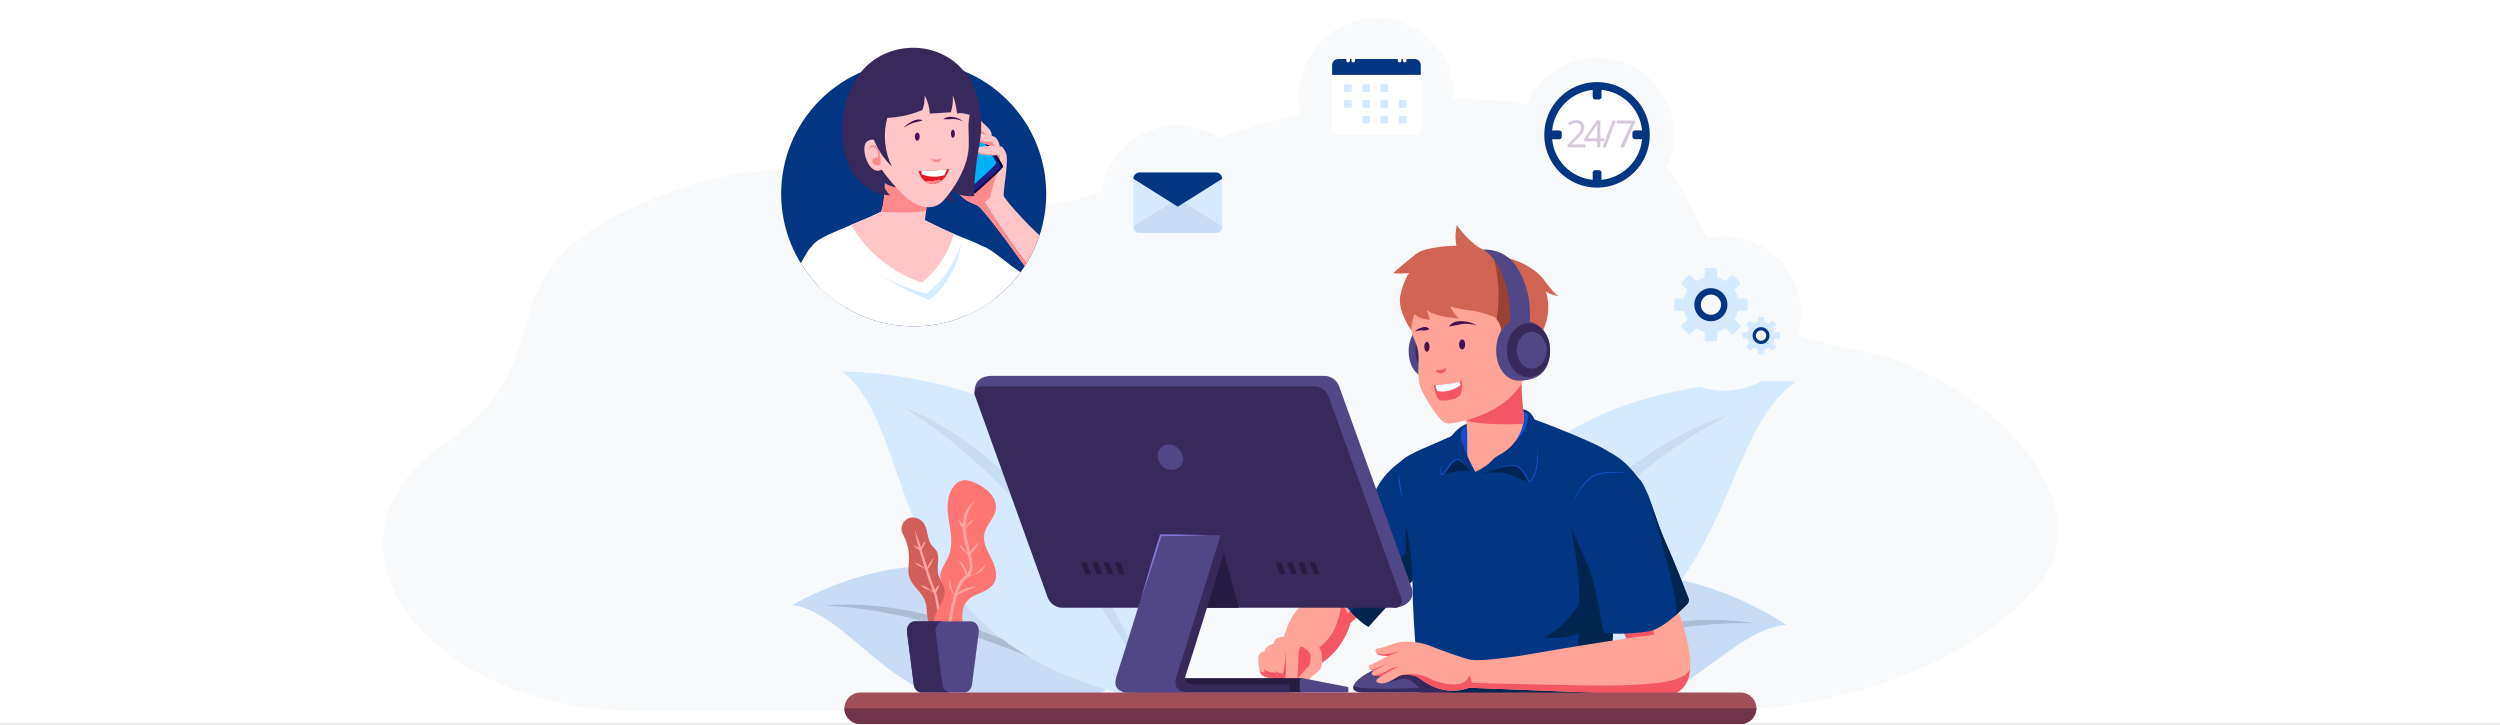
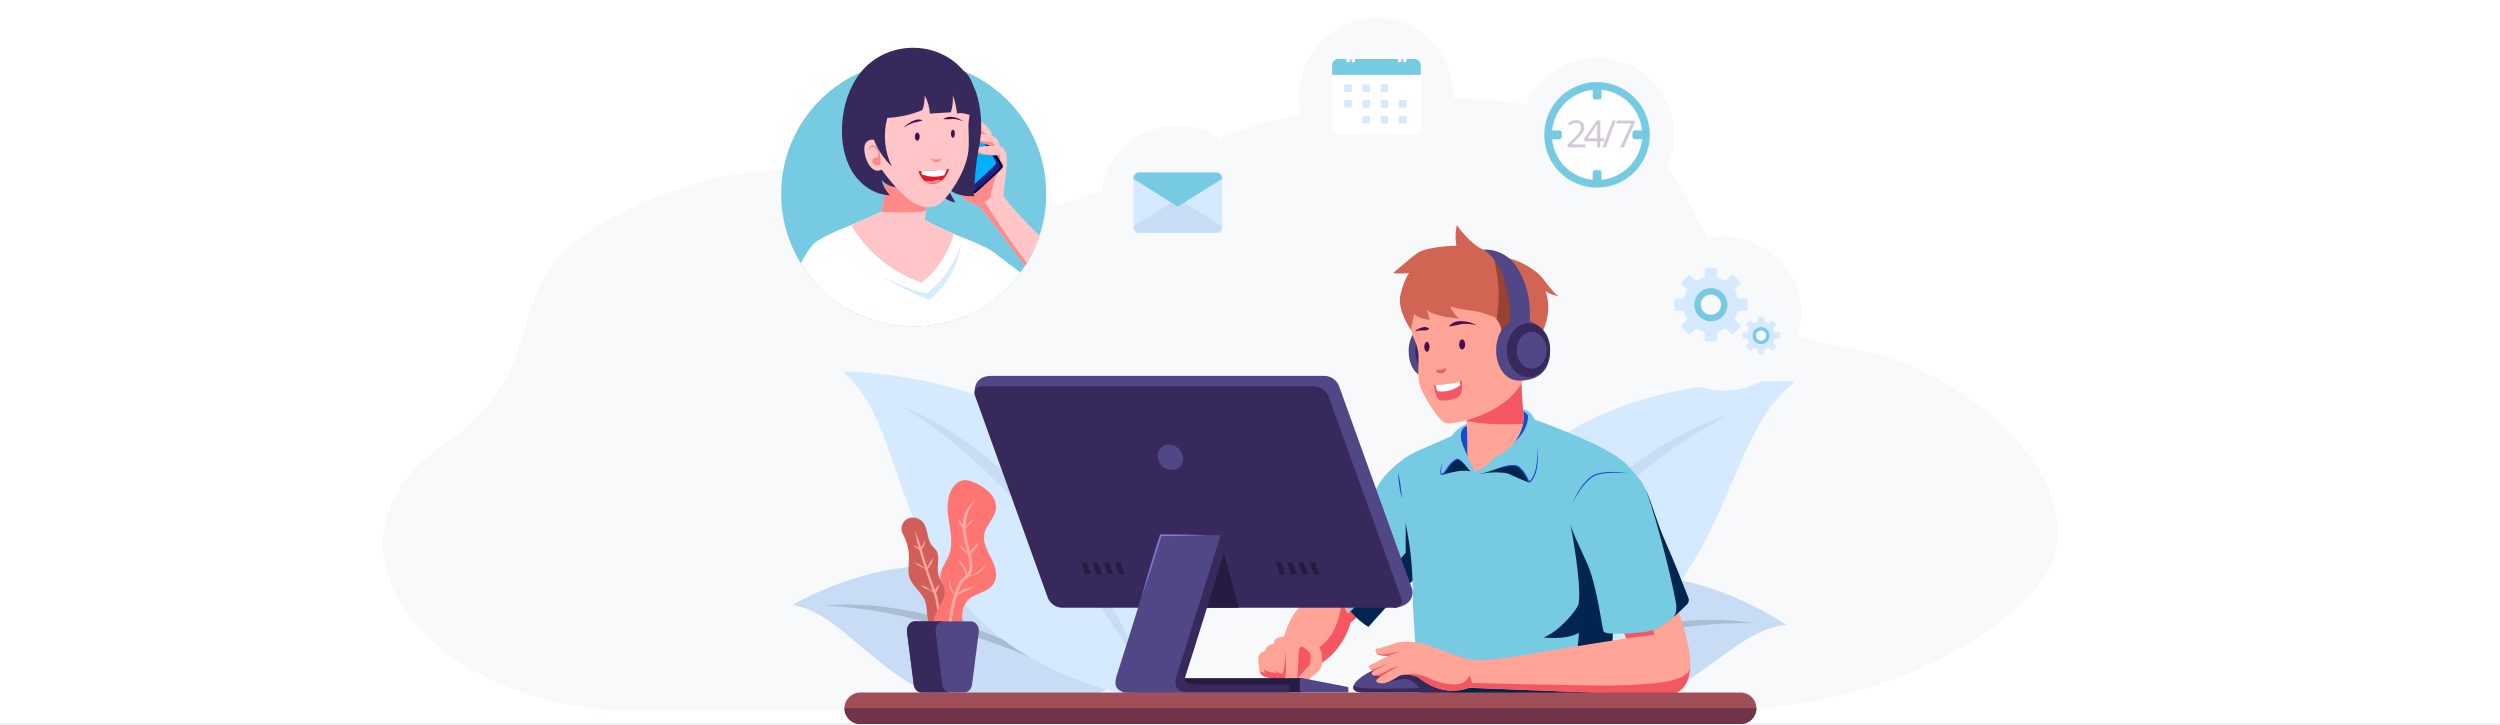
<svg xmlns="http://www.w3.org/2000/svg" viewBox="0 0 1906 552">
  <defs>
-     <style>.cls-1{fill:none;}.cls-2{fill:#fff;}.cls-3{fill:#f8f9fa;}.cls-4{fill:#c8ddf5;}.cls-5{fill:#abbdd2;}.cls-6{fill:#d5e9ff;}.cls-7{fill:#ffa497;}.cls-8{fill:#f45763;}.cls-9{fill:#023682;}.cls-10{fill:#02254f;}.cls-11{fill:#154dca;}.cls-12{fill:#524786;}.cls-13{fill:#38295c;}.cls-14{fill:#d16452;}.cls-15{fill:#994234;}.cls-16{fill:#471052;}.cls-17{fill:#d25e5a;}.cls-18{fill:#ffa7a4;}.cls-19{fill:#ff7571;}.cls-20{fill:#261b41;}.cls-21{fill:#8375d4;}.cls-22{fill:#a04f58;}.cls-23{fill:#713349;}.cls-24{clip-path:url(#clip-path);}.cls-25{fill:#ffc5c7;}.cls-26{fill:#d5edff;}.cls-27{fill:#ff8a8b;}.cls-28{fill:#050233;}.cls-29{fill:#211e87;}.cls-30{fill:#00b0f9;}.cls-31{fill:#e21926;}.cls-32{fill:#ff8384;}.cls-33{font-size:28.77px;fill:#d5c8da;font-family:BebasKai;}.cls-34{letter-spacing:-0.04em;}.cls-35{letter-spacing:-0.02em;}.cls-36{letter-spacing:0em;}</style>
+     <style>.cls-1{fill:none;}.cls-2{fill:#fff;}.cls-3{fill:#f8f9fa;}.cls-4{fill:#c8ddf5;}.cls-5{fill:#abbdd2;}.cls-6{fill:#d5e9ff;}.cls-7{fill:#ffa497;}.cls-8{fill:#f45763;}.cls-9{fill:#76CAE2;}.cls-10{fill:#02254f;}.cls-11{fill:#154dca;}.cls-12{fill:#524786;}.cls-13{fill:#38295c;}.cls-14{fill:#d16452;}.cls-15{fill:#994234;}.cls-16{fill:#471052;}.cls-17{fill:#d25e5a;}.cls-18{fill:#ffa7a4;}.cls-19{fill:#ff7571;}.cls-20{fill:#261b41;}.cls-21{fill:#8375d4;}.cls-22{fill:#a04f58;}.cls-23{fill:#713349;}.cls-24{clip-path:url(#clip-path);}.cls-25{fill:#ffc5c7;}.cls-26{fill:#d5edff;}.cls-27{fill:#ff8a8b;}.cls-28{fill:#050233;}.cls-29{fill:#211e87;}.cls-30{fill:#00b0f9;}.cls-31{fill:#e21926;}.cls-32{fill:#ff8384;}.cls-33{font-size:28.77px;fill:#d5c8da;font-family:BebasKai;}.cls-34{letter-spacing:-0.04em;}.cls-35{letter-spacing:-0.02em;}.cls-36{letter-spacing:0em;}</style>
    <clipPath id="clip-path">
      <path class="cls-1" d="M797.65,147.77a101,101,0,1,1-202.08,0c0-55.8,45.24-120.66,101-120.66S797.65,92,797.65,147.77Z" />
    </clipPath>
  </defs>
  <g id="Calque_2" data-name="Calque 2">
    <rect class="cls-2" width="1906" height="551" />
  </g>
  <g id="Calque_1" data-name="Calque 1">
    <path class="cls-3" d="M1547,453.89c-54,55.48-146.72,88.1-244.92,88.1H487c-163.83,0-255.7-129.63-149.45-202.62S350,204,513.83,145.5c158.77-56.7,213,64.17,359.24-14.92s359.21-71.63,406,8.95,35.76,109,135,126.85,196.26,119.38,136.72,183.55C1549.53,451.26,1548.28,452.59,1547,453.89Z" />
    <path class="cls-4" d="M1361.83,476.38c-58.1,4.93-97.27,113.85-242.54,48.38,0,0,16-47.55,87.41-77.18S1361.83,476.38,1361.83,476.38Z" />
    <path class="cls-5" d="M1139.13,516.61a405.16,405.16,0,0,1,47-20.6c4-1.53,8.05-2.91,12.12-4.26s8.14-2.64,12.24-3.91,8.23-2.38,12.37-3.51c2.07-.55,4.13-1.13,6.21-1.65l6.26-1.51,6.27-1.43,6.31-1.25,6.32-1.24c2.11-.4,4.23-.71,6.35-1,4.25-.62,8.48-1.34,12.76-1.74s8.52-1.06,12.83-1.22c17.11-1.25,34.41-1,51.28,1.89a347.25,347.25,0,0,0-50.84,2.67l-3.15.36-3.14.48-6.29.92c-4.19.53-8.35,1.38-12.51,2.13-2.08.41-4.17.7-6.25,1.13l-6.21,1.29-6.22,1.29-6.18,1.48-6.19,1.42c-2.06.49-4.11,1.05-6.16,1.57l-6.15,1.59c-2.06.52-4.08,1.16-6.13,1.7-4.09,1.12-8.19,2.22-12.24,3.48s-8.15,2.39-12.19,3.69C1171.34,505.39,1155.26,511,1139.13,516.61Z" />
    <path class="cls-6" d="M1369,291c-70.9,50.69-38.11,220.53-274.71,247.27,0,0-15.8-73.27,53.39-165.88S1369,291,1369,291Z" />
    <path class="cls-4" d="M1110,517.83a397.72,397.72,0,0,1,37.38-63.75,448.66,448.66,0,0,1,47.76-56.72A392.44,392.44,0,0,1,1252,349.67c20.42-14,42.45-26,66-33.46a411.06,411.06,0,0,0-61.22,39.93,593.22,593.22,0,0,0-54.34,48.47,727.43,727.43,0,0,0-48.67,54.31C1138.4,477.86,1124,497.58,1110,517.83Z" />
    <path class="cls-4" d="M604.11,461.25c57.62,9,89,120.41,238.53,65.33,0,0-12.56-48.55-81.75-83.14S604.11,461.25,604.11,461.25Z" />
    <path class="cls-5" d="M823.43,517.05c-15.69-6.77-31.34-13.45-47.16-19.64-3.95-1.58-7.94-3-11.9-4.54s-8-2.92-12-4.33c-2-.68-4-1.46-6-2.12l-6-2c-2-.67-4-1.37-6-2l-6.08-1.85-6.06-1.92-6.11-1.72L710,475.18c-2-.57-4.11-1-6.15-1.57-4.1-1-8.18-2.17-12.33-3l-6.2-1.36-3.1-.7-3.12-.58a347.79,347.79,0,0,0-50.53-6.25c17-1.65,34.31-.72,51.29,1.73,4.28.46,8.47,1.37,12.71,2.12s8.41,1.72,12.6,2.64c2.09.47,4.19.93,6.27,1.48l6.21,1.69,6.21,1.68,6.16,1.88,6.13,1.94c2,.66,4.05,1.39,6.08,2.09,4,1.41,8.12,2.77,12.09,4.36s8,3.08,11.94,4.77,7.91,3.29,11.79,5.1A405.93,405.93,0,0,1,823.43,517.05Z" />
    <path class="cls-6" d="M642.41,283.22c63.85,52.81,21.37,211.69,244,252.89,0,0,19.89-68.43-39.53-160.89S642.41,283.22,642.41,283.22Z" />
    <path class="cls-4" d="M872.82,515.65c-12-20.1-24.42-39.73-37.72-58.69s-27.45-37.24-42.55-54.7a568.89,568.89,0,0,0-48.22-49.62,397.57,397.57,0,0,0-55.25-42.12c21.83,8.58,42,21.41,60.43,36a371.52,371.52,0,0,1,50.82,49,423.09,423.09,0,0,1,41.46,57.05A372.74,372.74,0,0,1,872.82,515.65Z" />
    <path class="cls-7" d="M1017.87,431.13c-8,9.49-15.23,25.22-19.73,27.72s-12.07,3.37-19.24,26.42,29,19.91,29,19.91,15.46-8.89,21.7-30.34l15.49-13.74Z" />
    <path class="cls-8" d="M989.9,502.65a58,58,0,0,0,21.63-14.3c10-10.53,11.25-29.26,11.25-29.26l4.78,8.92,9.54-10.2,4.61-.45,3.39,3.74-15.49,13.74c-6.24,21.45-21.7,30.34-21.7,30.34s-10,.86-18.41-1.65A9,9,0,0,1,989.9,502.65Z" />
    <path class="cls-9" d="M1072.09,348.54c-11.07,8.1-17.68,14-23.19,25s-40,50.6-42.23,54.13,19.4,41,36.69,50.16c0,0,26.1-30.11,41.16-41.49s9.91-51.78,2.94-65.37A106,106,0,0,0,1072.09,348.54Z" />
    <path class="cls-10" d="M1071.69,421.43V398.94s2.93-1.17,5.22,6.42a20.83,20.83,0,0,1,.43,9l16.81-12.64c.7,14.15-1.58,28.55-9.63,34.64-15.06,11.38-41.16,41.49-41.16,41.49-4.46-2.37-9.21-6.62-13.76-11.69C1040.23,455.55,1060.4,435.12,1071.69,421.43Z" />
    <path class="cls-7" d="M964.3,496.29c-2.87.9-5,2.27-5,5.9s.63,9.36,2,11.61,8.47,3.59,8.47,3.59-.48-14.95-2-17.7A7,7,0,0,0,964.3,496.29Z" />
    <path class="cls-8" d="M961.3,513.8a10.23,10.23,0,0,1-1-2.62c1.54,1.52,2.06,1.53,3.95,1.73l5.38,1.68c.08,1.68.12,2.8.12,2.8S962.68,516.05,961.3,513.8Z" />
    <path class="cls-7" d="M971.17,490.82c-3.5.38-7,3-7,6.62s-1.24,13.74,0,15.36,7.37,6.25,9.5,6.62,5.72-.25,5.23-1.37S971.17,490.82,971.17,490.82Z" />
    <path class="cls-8" d="M963.64,510.08c2.66,3,9.43,2.73,9.43,2.73s3,3.18,3.35,4.2c.22.62,1.44,1.43,1.61,2.06a9.57,9.57,0,0,1-4.36.35c-2.09-.37-8-4.81-9.4-6.51l-.63-2.82Z" />
    <path class="cls-7" d="M984.27,484.85c-10.73.6-12.73,1.6-13.1,6s-.13,17.11,1.25,20.36,2.12,6.12,3.87,7.87a6.87,6.87,0,0,0,4.36,1.75s5.88-8.62,6.13-15.87S984.27,484.85,984.27,484.85Z" />
    <path class="cls-8" d="M978.1,513.63a65.29,65.29,0,0,0,1.9-16.06c.06-3.73,3.52,15.75,2,21.09-.77,1.33-1.32,2.14-1.32,2.14a6.87,6.87,0,0,1-4.36-1.75c-1.75-1.75-2.5-4.63-3.87-7.87a6.06,6.06,0,0,1-.26-.76C972.86,512.25,975.09,513.44,978.1,513.63Z" />
    <path class="cls-7" d="M1007.76,506.81c-.68,6-8.49,8.11-9.37,11.11s-.25,5.75-1.75,6.5-7.74-2.75-7.49-6.75a7.78,7.78,0,0,1-5.24,4c-3.63.62-4.5-2-3.88-6s.5-6.11.38-10.85-1.25-9.12.87-14.36,5-9.87,10.74-9,9.25,8.12,12.37,10.62S1008.51,500.19,1007.76,506.81Z" />
    <path class="cls-8" d="M989.15,517.67c.35-7.59.75-13.8.75-15s-.4-9.28,2.46-9.77c.44-.08,6.74,3.91,6.86,6.61s0,7.53-2,8.9S989.15,517.67,989.15,517.67Z" />
    <path class="cls-9" d="M1249.4,364.72c-11.38-14.45-15.3-15.91-27.05-22.77s-56.31-24.24-65.49-26.44-46.21,15.06-58.35,20.57-27.61,10.92-30.25,16.29c-8.82,18,8.65,43.44,8.74,96.81,0,27.95,6.42,90.81,6.42,90.81s139.91.26,141.87-2.68,6.85-103.31,9.3-123.87S1249.4,364.72,1249.4,364.72Z" />
    <path class="cls-11" d="M1068.78,380.51a98.52,98.52,0,0,1-2-10.3,95.74,95.74,0,0,1-1-10.45,96,96,0,0,1,2,10.3A101,101,0,0,1,1068.78,380.51Z" />
    <path class="cls-10" d="M1121.1,359.49c-5.41-2-18.22,1.49-20.56,2.3s1.38-9.19,2.76-10.43,3.58-4.12,7.8-2.82,7.77,6.14,8.38,7.73A23.62,23.62,0,0,0,1121.1,359.49Z" />
    <path class="cls-10" d="M1166.14,367.84c-1.93-.09-13.18-5.26-15.87-6.55s-14.89-1.89-23.08.4c0,0,15.77-10.65,25-10.56s12.66,3.4,13.4,6.34S1166.14,367.84,1166.14,367.84Z" />
    <path class="cls-10" d="M1106,517.48c1.5-1.47,92.87,1.47,94.71-8.08s3.1-26.91,3.1-26.91c-11,5.88-27,3.43-27,3.43,10.65-3.48,26.07-20.95,26.81-26.09,2.26-15.84-6.2-59.5-6.2-59.5l6.2-12.48,7.25-4a100.67,100.67,0,0,1,25.52,19.45,98.67,98.67,0,0,0-1.82,10.18c-2.31,19.38-6.79,109.7-8.94,122.43-28.3,1-79.6,2.92-113.93,4.1-16.63,0-28.3,0-28.3,0s-.22-8.27-.72-20.13C1092.28,519.3,1105.06,518.39,1106,517.48Z" />
    <path class="cls-9" d="M1124.55,362.15c9.86-1.19,25.7-9.73,31.94-6.8s7.72,10.47,9,11.76,6.79-5.15,6.79-20.94.49-32-11.14-34.15-41.73,9.18-47.79,13.77a28.67,28.67,0,0,0-10.29,13.71c-1.65,4.47-6.06,22.46-4,22.65s7.72-11.57,11.94-11.94S1121.88,362.47,1124.55,362.15Z" />
    <path class="cls-11" d="M1118.94,348c-2.52-6-5.27-11.2-5.18-15.33s1-7,5.6-8.26,6.52,1.19,6.8,7.43S1118.94,348,1118.94,348Z" />
    <path class="cls-11" d="M1154.93,336.89c9.6-8.71,10.68-18.44,9.78-20.46s-4.86-3.49-4.86-3.49-1.56,6.33-.65,7.9S1154.93,336.89,1154.93,336.89Z" />
    <path class="cls-11" d="M1139.65,357.93a50.35,50.35,0,0,1,7.29-2.45,25.49,25.49,0,0,1,7.7-.86,6.85,6.85,0,0,1,3.81,1.3c1,1,1.8,1.87,2.66,2.87a29.78,29.78,0,0,1,4.05,6.62,3.3,3.3,0,0,0,.89,1.29c.14.15.64-.22,1-.68a20.72,20.72,0,0,0,1.9-3.21,26.07,26.07,0,0,0,2.23-7.18,64.2,64.2,0,0,0,.88-7.58c.18-2.55.24-5.1.22-7.66a67.49,67.49,0,0,1-.34,15.36,24.59,24.59,0,0,1-2.18,7.46,20.45,20.45,0,0,1-2,3.4,4.11,4.11,0,0,1-.78.78,1.67,1.67,0,0,1-.6.28,1.23,1.23,0,0,1-.78-.09,2.2,2.2,0,0,1-.87-.84,8,8,0,0,1-.51-.88,28.63,28.63,0,0,0-3.84-6.49c-.8-.95-1.69-2-2.52-2.78a6.38,6.38,0,0,0-3.33-1.2,24.84,24.84,0,0,0-7.52.57A60.27,60.27,0,0,0,1139.65,357.93Z" />
    <path class="cls-11" d="M1117.05,354.64a29.72,29.72,0,0,0-3.22-2.74,10.32,10.32,0,0,0-1.75-1.08l-.46-.17c-.15,0-.31-.06-.45-.1a2.63,2.63,0,0,0-.41,0,2.38,2.38,0,0,0-.36.18,19.15,19.15,0,0,0-5.86,5.79c-.8,1.12-1.49,2.38-2.41,3.52a9.37,9.37,0,0,1-1.56,1.59,2.36,2.36,0,0,1-1.17.54,1,1,0,0,1-.79-.25,1.43,1.43,0,0,1-.39-.61,5.64,5.64,0,0,1-.11-2.26,18.87,18.87,0,0,1,.33-2.13c.32-1.39.69-2.76,1.14-4.1-.23,1.4-.51,2.79-.66,4.19a20.85,20.85,0,0,0-.18,2.08,5.23,5.23,0,0,0,.2,1.94.55.55,0,0,0,.18.27c.07,0,.09.06.19,0a1.7,1.7,0,0,0,.72-.4,8.74,8.74,0,0,0,1.35-1.48c.84-1.08,1.51-2.32,2.34-3.51a23.08,23.08,0,0,1,2.78-3.32,15.53,15.53,0,0,1,3.5-2.55,2.35,2.35,0,0,1,.61-.24,2.84,2.84,0,0,1,.65,0,5.32,5.32,0,0,1,.57.16l.52.23a10.53,10.53,0,0,1,1.78,1.26A24,24,0,0,1,1117.05,354.64Z" />
    <path class="cls-7" d="M1117.59,312.14c0,3.88.18,7.75.58,11.61,1,9.47,0,22,.77,24.26.83,2.57,5.79,11.75,5.79,11.75s8.81-4,12.49-8.45,8.44-4.62,14.87-11.12,10.79-16.82,9.36-25.41c-.18-1.11-1.31-12.1-1.56-23.49s-12.21-20-23.59-20-18.2,16.89-18.56,28.28C1117.6,304.21,1117.57,308.59,1117.59,312.14Z" />
    <path class="cls-8" d="M1159.89,291.29c.25,11.39,1.38,22.38,1.56,23.49a23.28,23.28,0,0,1-.23,8.3c-2.51.46-34.94,1.24-43.34-2.67-.19-2.75-.27-5.5-.29-8.27,0-3.55,0-7.93.15-12.6a42.84,42.84,0,0,1,3.8-15.74l26.67-9.45C1154.75,277.84,1159.73,284,1159.89,291.29Z" />
    <path class="cls-12" d="M1097.62,243.89c-17.23,0-23.67,13.23-23.67,23.15,0,8.9,2.85,23.15,23.67,23.15,10.41,0,17.46-10.36,17.46-23.15S1108,243.89,1097.62,243.89Z" />
    <path class="cls-13" d="M1096.86,249.56c-13,0-17.88,10-17.88,17.48,0,6.72,2.16,17.48,17.88,17.48,7.86,0,13.18-7.83,13.18-17.48S1104.72,249.56,1096.86,249.56Z" />
    <path class="cls-7" d="M1075.89,251.71c1,6,4,8.34,5.34,16.48s-2.23,20,3.08,30.25,13.89,23.84,18.85,24.41,44.67-6.13,58.07-32.78c3.84-7.65,12.06-37.64,5-55.95s-18.48-35.1-44.92-35.61S1070.49,219.72,1075.89,251.71Z" />
    <path class="cls-8" d="M1098,284.7a4.67,4.67,0,0,0,3.66-1.43,3.76,3.76,0,0,0,.69-2.88,8.55,8.55,0,0,1-7.15,1.55C1094.89,283.84,1096.35,284.66,1098,284.7Z" />
    <path class="cls-14" d="M1144.78,251.71a17.72,17.72,0,0,0-5.2-9.91s-10.11-4.19-17.92-5a103.42,103.42,0,0,1-15.83-3.06s2.48,6.28,6.67,9c0,0-18.69-.95-24.6-6.48,0,0,1.14,4.56,2.29,7.62,0,0-9.16-.94-12-4.56,0,0-2.28,8-2.28,12.38,0,0-11-15.05-8.2-27s6.61-16.52,6.61-16.52-7.89.76-12.21,0c0,0,10.17-8.9,17.8-14.75s30.51-6.1,30.51-6.1-1.78-6.11.26-15.77c0,0,9.79,14.37,20.15,18.75s9,4,20,6.79,21.43,9.81,25.82,15.72,9.15,12,12,13c0,0-6.86-1-10.3-3.82,0,0,5.73,13-1.84,29.74s-26.52,11.78-30.19,8.08A7.18,7.18,0,0,1,1144.78,251.71Z" />
    <path class="cls-15" d="M1146.26,259.79a7.18,7.18,0,0,1-1.48-8.08,17.89,17.89,0,0,0-3.69-8.26,111.62,111.62,0,0,0-3.25-50.17,57,57,0,0,0,8.68,2.74A94.21,94.21,0,0,1,1158,220.94c3.33,11.07,4.94,23,1.83,34.18a36.86,36.86,0,0,1-3.42,8.25C1151.71,263,1147.74,261.28,1146.26,259.79Z" />
    <path class="cls-12" d="M1151.43,245.49s1.31-41.83-20.62-55.18c0,0,17-1.9,26.7,15.07s9.07,31.53,8.82,39.69S1151.43,245.49,1151.43,245.49Z" />
    <path class="cls-12" d="M1158.12,243.89c17.23,0,23.67,13.23,23.67,23.15,0,8.9-2.85,23.15-23.67,23.15-10.41,0-17.46-10.36-17.46-23.15S1147.71,243.89,1158.12,243.89Z" />
    <path class="cls-13" d="M1148.83,267c0-11.35,7.49-20.55,16.74-20.55s16.22,9.2,16.22,20.55-7,20.55-16.22,20.55S1148.83,278.39,1148.83,267Z" />
    <ellipse class="cls-12" cx="1167.77" cy="267.04" rx="11.39" ry="13.99" />
    <path class="cls-8" d="M1114.46,290.19c-4.66,2.56-19.86,3.42-20.9,3.27s1.09,11.41,4.82,11.83,11.17-.57,14.27-3.56S1114.46,290.19,1114.46,290.19Z" />
    <path class="cls-2" d="M1113.48,293.56c-.28-1-.51-1.85-.72-2.65-5.12,1.75-15.21,2.49-18.31,2.56a21,21,0,0,0,1.32,4.64c.1-.06,0,.15.08.09A22.67,22.67,0,0,0,1113.48,293.56Z" />
    <path class="cls-16" d="M1112.41,262.59c0-2.11,1-3.81,2.32-3.81s2.32,1.7,2.32,3.81-1,3.82-2.32,3.82S1112.41,264.7,1112.41,262.59Z" />
    <path class="cls-16" d="M1085.86,264.37c0-2.11.89-3.81,2-3.81s2,1.7,2,3.81-.9,3.82-2,3.82S1085.86,266.48,1085.86,264.37Z" />
    <path class="cls-16" d="M1125.4,247.72a25,25,0,0,0-5.05-2,24.07,24.07,0,0,0-5.43-.81,13.73,13.73,0,0,0-5.58.54,10.33,10.33,0,0,0-4.6,3.22l.14.23c1.91-.21,3.49-.68,5.17-.9s3.21-.84,4.92-1a29.74,29.74,0,0,1,10.32.92Z" />
    <path class="cls-16" d="M1079.15,252.65a10.29,10.29,0,0,1,2.56-.62,20.44,20.44,0,0,1,2.58-.17,11,11,0,0,0,2.56.09,8.16,8.16,0,0,0,1.3-.36,5.28,5.28,0,0,0,1.39-.69l0-.26a5,5,0,0,0-2.73-1.33,6.5,6.5,0,0,0-2.84.45,13.72,13.72,0,0,0-2.7,1,9.14,9.14,0,0,0-2.32,1.67Z" />
    <path class="cls-12" d="M1106,526.53c0,.59-.81,1.45-2.83,1.45h-63.69c-7.34,0-9-2.91-6.85-6.58s11.51-11.75,34.52-17.38,35.11,7.53,38.85,13.46C1108.73,521.83,1106,526.53,1106,526.53Z" />
    <path class="cls-13" d="M1032.08,522.5c1.26,4.21,49.86,2,49.86,2s-4.93-6.66-10.38-6.85-8.09,1.7-15.4,3-1.89-3-1.89-3-5.16-1.14-7.26-2.77c0,0,12-3.56,17.09-4.39s17.9-.27,19.55,0c1.17.2,7.1-3.25,14.27-1.52a32.24,32.24,0,0,1,8.07,8.5c2.74,4.35,0,9,0,9,0,.59-.81,1.45-2.83,1.45h-63.69C1032.88,528,1030.84,525.63,1032.08,522.5Z" />
    <path class="cls-7" d="M1239.91,486.72s-45.28,7-69.83,11.39c-23.25,4.16-43.33,6-49,4.87s-25.16-8.27-31.4-10.84-18.73-4-25.15-2-11.69,4.23-14.26,4.23-2.09,4.16,1.34,5a26,26,0,0,0,6.49.73s-11.63,6.36-13.71,7,.38,4.4,3.2,4.16c0,0-2.47,1.47-1.61,2.94s7,1.47,7,1.47-7.47,3.67-1.23,5.14,13.71-5.51,16.77-6.12,10.16-.25,13.59,2.32,18.12,14.45,38.19,7.35c0,0,136.26,5.52,149.84,5.52s21.8-12,17.44-35.15a175.94,175.94,0,0,0-12.8-40.39l-47,3.3Z" />
    <path class="cls-8" d="M1068.81,496.42a19,19,0,0,1,2.75-.48Z" />
    <path class="cls-8" d="M1058.08,500.1a26,26,0,0,1-6.49-.73,4.15,4.15,0,0,1-2.18-1.35c3.81,1.69,8.5.61,11.07,0,1.62-.39,5.61-1.11,8.33-1.6A63.2,63.2,0,0,0,1058.08,500.1Z" />
    <path class="cls-8" d="M1058.68,505.61c.29-.13.54-.24.7-.29Z" />
    <path class="cls-8" d="M1044.39,509.8s1.39,1.23,4.22,0c2.36-1,8.08-3.38,10.07-4.19-2.51,1.14-9.3,5-11.11,5.63A3.93,3.93,0,0,1,1044.39,509.8Z" />
    <path class="cls-8" d="M1051.43,514.3c2.08-.61,6.42-3.24,9.08-4.5a18.38,18.38,0,0,1,6.06-1.41,12.73,12.73,0,0,0-3.67,1.41c-2.66,1.31-10,5.85-10,5.85a22.78,22.78,0,0,1-5.93-.76A17.5,17.5,0,0,0,1051.43,514.3Z" />
    <path class="cls-8" d="M1090.17,517.3c3.85,2.38,15.24,5.51,22,4.22a10.35,10.35,0,0,0,8.26-7l1.9,6.12s94.5,2.7,113.72,1.83c19-.85,48.62-1.28,52.49-12.69-1.06,13.24-8.23,20.06-18.47,20.06-13.58,0-149.84-5.52-149.84-5.52-20.07,7.1-34.76-4.78-38.19-7.35-2.85-2.14-8.23-2.75-11.72-2.54h0C1075.56,512.62,1086.31,514.91,1090.17,517.3Z" />
    <path class="cls-8" d="M1239.91,486.72s17.71-2.41,21.26-2.78l-2.69-11-22.4,4.52Z" />
    <path class="cls-9" d="M1287.23,455.88a4.58,4.58,0,0,1-1.08,4.95c-8.23,8-19,19-30.14,20.66-12.12,1.84-32.31,2.57-33.42,0s-5.14-35.25-12.48-51.77-12.12-25-14-34.52,14.69-31.95,22-33.79,24.23-2.93,31.21,3.31,12.12,30.11,20.2,48.1C1276.12,427.34,1284.31,448.32,1287.23,455.88Z" />
    <path class="cls-11" d="M1241.78,361.09c-2.24-.3-4.49-.51-6.75-.59s-4.5-.12-6.74,0a60,60,0,0,0-6.69.7c-1.1.17-2.19.44-3.28.68a15.17,15.17,0,0,0-3,1.2c-3.9,2.08-6.93,5.55-9.58,9.13a62.26,62.26,0,0,0-3.69,5.65c-1.16,1.93-2.21,3.93-3.2,6a58.45,58.45,0,0,1,6.26-12.05,37.21,37.21,0,0,1,4.3-5.32,23.26,23.26,0,0,1,5.44-4.25,15.4,15.4,0,0,1,3.27-1.24c1.12-.24,2.24-.5,3.37-.65a44.36,44.36,0,0,1,6.8-.57A58.39,58.39,0,0,1,1241.78,361.09Z" />
    <path class="cls-10" d="M1278.06,462.64c-.06-5.86-12.45-59.65-23.39-89.64h0c4.65,10.25,9,26.62,14.93,39.82,6.52,14.52,14.71,35.5,17.63,43.06a4.58,4.58,0,0,1-1.08,4.95c-3.15,3.08-6.68,6.58-10.46,9.83C1276,470.38,1278.12,468.12,1278.06,462.64Z" />
    <path class="cls-17" d="M687.38,402a8.7,8.7,0,0,0,1,5.24A37.51,37.51,0,0,1,693,426.45c-.14,4.38-1,8.86.16,13.08,2,7.28,9.74,11.78,12.21,18.93,2.19,6.33.15,14.3,4.7,19.22,1.13,1.22,2.89,2.15,4.43,1.54a5.36,5.36,0,0,0,1.9-1.59c5.23-5.93,10.82-13.13,9.2-20.87-1.51-7.27-9-12.18-10.42-19.46-1.16-5.95,1.89-12.82-1.52-17.84-.94-1.38-2.29-2.44-3.32-3.76-4.06-5.21-2.55-13.51-7.23-18.17a10.82,10.82,0,0,0-5.51-2.83A8.56,8.56,0,0,0,687.38,402Z" />
    <path class="cls-18" d="M717.07,494.37c.32-3.87.45-7.75.59-11.64-.17-3.87-.38-7.75-.71-11.62s-.77-7.75-1.45-11.6a49.35,49.35,0,0,0-3.23-11.33c-2.81-7.11-5.08-14.55-7.38-21.91l-3.33-11.11c-1.37-3.63-2.7-7.26-4-10.93.57,3.86,1.45,7.64,2.22,11.45l3.34,11.13c2.31,7.4,4.56,14.79,7.45,22.08a48.24,48.24,0,0,1,3.11,10.94c.67,3.77,1.1,7.6,1.43,11.43s.55,7.69.69,11.55Z" />
    <path class="cls-18" d="M696.61,415.81a9,9,0,0,0,2.35,2.33,12.12,12.12,0,0,0,1.48.76,5.7,5.7,0,0,1,1.35.93l.17.16.16-.24c.37-.57.82-1.09,1.17-1.66s.7-1.15,1-1.75a13.61,13.61,0,0,0,1.25-3.87l-.11-.06a13.63,13.63,0,0,0-2.32,3.34c-.29.61-.53,1.24-.79,1.86s-.38,1.3-.61,1.94l.33-.08a6,6,0,0,1-1.29-1,13,13,0,0,0-1.15-1.19,9.06,9.06,0,0,0-2.93-1.56Z" />
    <path class="cls-18" d="M697.55,429.06c.67.55,1.35,1.14,2.07,1.64a16.71,16.71,0,0,0,2.24,1.39c.8.38,1.64.69,2.41,1.12a15.29,15.29,0,0,1,2.16,1.52l.24.2.25-.32a38.93,38.93,0,0,0,2.83-4.38,27,27,0,0,0,2-4.82l-.1-.07a27.73,27.73,0,0,0-3.08,4.24,39.93,39.93,0,0,0-2.3,4.69l.49-.13a14.49,14.49,0,0,1-2.32-1.27c-.73-.49-1.38-1.11-2.09-1.65a14.81,14.81,0,0,0-2.28-1.34,9.93,9.93,0,0,0-2.53-.94Z" />
    <path class="cls-18" d="M702.26,446.55a11.06,11.06,0,0,0,2.38,1.77,9.15,9.15,0,0,0,2.71,1.08,7,7,0,0,1,2.62,1.25c.78.59,1.54,1.24,2.32,1.75l.59.39.44-.66a19,19,0,0,0,1.68-3,16.11,16.11,0,0,0,1.09-3.36l-.14-.07a16.42,16.42,0,0,0-2.26,2.71,18.76,18.76,0,0,0-1.66,3.05l1-.27a17.74,17.74,0,0,0-2.77-1.1,8.06,8.06,0,0,1-2.56-1.42,8.1,8.1,0,0,0-2.52-1.5,10.16,10.16,0,0,0-2.88-.73Z" />
    <path class="cls-19" d="M723.24,495.13c3-.5,14.38-4.13,13.59-7.1-3.4-12.73-6.81-27.17,5-33.39,5.68-3,12.8-4.52,16-10.06,3.32-5.71.88-13-2.11-18.87s-6.58-12.2-5.3-18.69c1.34-6.78,7.76-11.79,8.78-18.64,1.41-9.34-7.67-16.87-16.38-20.52-3-1.24-6.23-2.3-9.35-1.55a11.52,11.52,0,0,0-5.7,3.68c-6.12,6.85-5.87,17.18-4.47,26.26s3.53,18.66.11,27.19c-2.43,6.05-7.62,11.75-6.23,18.12.56,2.55,2.15,4.78,2.75,7.32,1.64,6.85-4.05,13-6.66,19.57a24,24,0,0,0,5.33,25.17,5.31,5.31,0,0,0,4.63,1.51Z" />
    <path class="cls-18" d="M722.17,495.27c.7-5,1.4-10.06,2.3-15,.21-1.25.47-2.49.67-3.74s.3-2.5.51-3.75c.38-2.49.8-5,1.27-7.45a97.53,97.53,0,0,1,3.8-14.53,30.49,30.49,0,0,1,3.18-6.57,9.25,9.25,0,0,1,2.3-2.43,12,12,0,0,0,3.06-2.85,12.57,12.57,0,0,0,2.21-7.9,39.46,39.46,0,0,0-1.13-7.76c-1.17-5-2.64-9.82-3.46-14.74a33.87,33.87,0,0,1,.3-14.6c.4-1.14.71-2.31,1.09-3.47a23,23,0,0,1,1.45-3.4,33.86,33.86,0,0,1,4.24-6.22,28.44,28.44,0,0,0-5.41,5.49,25.24,25.24,0,0,0-2.13,3.31A13.82,13.82,0,0,0,735,393.3a36.16,36.16,0,0,0-.35,15.59c.85,5.1,2.35,10,3.48,14.88a36.3,36.3,0,0,1,1.08,7.28,10.27,10.27,0,0,1-1.76,6.49,9.93,9.93,0,0,1-2.48,2.3,11.2,11.2,0,0,0-2.92,3,32.23,32.23,0,0,0-3.45,7.09,100,100,0,0,0-3.9,14.88c-.48,2.51-.9,5-1.29,7.55-.17,1.26-.41,2.52-.56,3.78s-.18,2.55-.26,3.82C722.26,485.09,722.07,490.18,722.17,495.27Z" />
    <path class="cls-18" d="M742.28,395.92a7.77,7.77,0,0,0-2.28,1.35,8.15,8.15,0,0,0-1.78,1.88,12.46,12.46,0,0,1-1.52,2.11,20.16,20.16,0,0,1-2,1.68l.9.06c-.31-.66-.68-1.27-1-1.89a19.63,19.63,0,0,0-1.13-1.81c-.39-.59-.84-1.15-1.27-1.72s-.91-1.09-1.3-1.69l-.16,0a6.06,6.06,0,0,0,.45,2.22,15.76,15.76,0,0,0,.92,2A14.48,14.48,0,0,0,733.3,402a20.22,20.22,0,0,0,1.37,1.69l.57.59.33-.53a15.14,15.14,0,0,1,1.48-2.12,10.6,10.6,0,0,1,2-1.64,10,10,0,0,0,1.82-1.79,15.1,15.1,0,0,0,1.51-2.11Z" />
    <path class="cls-18" d="M731.27,415.19a12,12,0,0,0,1.36,2.4,17.28,17.28,0,0,0,1.74,2.08c.65.63,1.4,1.16,2.1,1.73a12.78,12.78,0,0,1,1.85,2l.18.23.25-.2a20.73,20.73,0,0,0,2.36-2.17c.69-.78,1.42-1.52,2-2.34a30.29,30.29,0,0,0,1.82-2.51c.57-.86,1.09-1.76,1.69-2.59l-.09-.13a10.68,10.68,0,0,0-2.57,1.91,25.55,25.55,0,0,0-2.13,2.29c-.66.8-1.22,1.67-1.84,2.5s-1.11,1.82-1.68,2.53l.42,0a11.38,11.38,0,0,1-1.86-1.94c-.53-.74-1-1.52-1.56-2.23a22.57,22.57,0,0,0-1.86-1.93,19,19,0,0,0-2.11-1.74Z" />
    <path class="cls-18" d="M751.53,430.07c-1,1.12-1.95,2.16-3,3.14s-2.1,1.86-3.17,2.81a10.2,10.2,0,0,1-3.7,2.15,13.62,13.62,0,0,1-4.25.48l.63.44a28.36,28.36,0,0,0-1-3.44,19.19,19.19,0,0,0-1.46-3.28,16.12,16.12,0,0,0-2.1-3,8,8,0,0,0-3-2.13l-.08.14a11.54,11.54,0,0,1,2.13,2.67,33.19,33.19,0,0,1,1.59,3l1.42,3.13c.46,1,.87,2.14,1.28,3.2l.2.51.43-.07a24.16,24.16,0,0,0,4.33-1.23c1.37-.54,2.79-1,4.14-1.7a10.88,10.88,0,0,0,3.49-2.87,11.06,11.06,0,0,0,2.18-3.92Z" />
    <path class="cls-18" d="M724.14,441.45a8.55,8.55,0,0,0-.59,3.54,11.55,11.55,0,0,0,.66,3.54,12.5,12.5,0,0,0,1.82,3.1l2.11,2.82.16.2.24-.18a31.9,31.9,0,0,1,3.7-2.08c1.24-.67,2.52-1.23,3.81-1.78s2.57-1.12,3.89-1.62,2.66-1,4-1.48l0-.15a20.41,20.41,0,0,0-8.56,1.74,26.68,26.68,0,0,0-3.84,2.14,25.84,25.84,0,0,0-3.38,2.81l.4,0a9.71,9.71,0,0,1-2-2.79,24,24,0,0,1-1.11-3.18,25.26,25.26,0,0,1-1.21-6.61Z" />
    <path class="cls-12" d="M702.65,528h32.42c3,0,5.56-2.61,6-6.13L746.22,482c.56-4.36-2.29-8.29-6-8.29H697.51c-3.73,0-6.58,3.93-6,8.29l5.14,39.88C697.08,525.37,699.64,528,702.65,528Z" />
    <path class="cls-13" d="M697.51,473.68h21.83c-3.73,0-6.59,3.93-6,8.29l5.13,39.88c.45,3.52,3,6.13,6,6.13H702.65c-3,0-5.57-2.61-6-6.13L691.49,482C690.93,477.61,693.78,473.68,697.51,473.68Z" />
    <path class="cls-20" d="M993.07,517H857.47A2.47,2.47,0,0,0,855,519.5v6a2.47,2.47,0,0,0,2.47,2.48h135.6Z" />
    <path class="cls-12" d="M1028,524.58V527a1,1,0,0,1-1,1H992.85a1.93,1.93,0,0,1-1.92-1.93v-7.11a1.93,1.93,0,0,1,2.14-1.92l34,6.61A1,1,0,0,1,1028,524.58Z" />
    <path class="cls-12" d="M756.1,286.55h253.43a12.16,12.16,0,0,1,11.44,8l55.43,153.92c2.31,7.94-3.49,13.89-12.83,14.89-1.43.16-8.23-2.9-18.92-7.93H818.07a12.17,12.17,0,0,1-11.44-8l-50.07-139-13.29-6.95S740.14,286.55,756.1,286.55Z" />
    <path class="cls-13" d="M1001.6,294.48H748.16a5.2,5.2,0,0,0-4.89,7L798.7,455.36a12.15,12.15,0,0,0,11.44,8h253.43a5.19,5.19,0,0,0,4.89-6.95L1013,302.53A12.17,12.17,0,0,0,1001.6,294.48Z" />
    <polygon class="cls-20" points="944.38 463.4 933.13 421.68 890.49 463.4 944.38 463.4" />
    <path class="cls-12" d="M882.68,348.54c1.11,6.88,5.56,9.66,10.9,9.66a8.23,8.23,0,0,0,8.41-9.66c-.94-5.25-5.57-9.65-10.9-9.65A8.24,8.24,0,0,0,882.68,348.54Z" />
    <polygon class="cls-20" points="1001.78 437.79 998.52 428.74 1002.62 428.74 1005.88 437.79 1001.78 437.79" />
    <polygon class="cls-20" points="993.16 437.79 989.9 428.74 993.99 428.74 997.25 437.79 993.16 437.79" />
    <polygon class="cls-20" points="984.53 437.79 981.27 428.74 985.37 428.74 988.63 437.79 984.53 437.79" />
    <polygon class="cls-20" points="975.9 437.79 972.64 428.74 976.74 428.74 980 437.79 975.9 437.79" />
    <polygon class="cls-20" points="853.37 437.79 850.12 428.74 854.21 428.74 857.47 437.79 853.37 437.79" />
    <polygon class="cls-20" points="844.75 437.79 841.49 428.74 845.59 428.74 848.84 437.79 844.75 437.79" />
    <polygon class="cls-20" points="836.12 437.79 832.86 428.74 836.96 428.74 840.22 437.79 836.12 437.79" />
    <polygon class="cls-20" points="827.5 437.79 824.24 428.74 828.33 428.74 831.59 437.79 827.5 437.79" />
    <path class="cls-13" d="M858.8,513.1c2.5-7.19,32.83-105,32.83-105h38.93l2.57,13.63s-26.1,84.23-28.6,91.42q-.28.82-.54,1.65h0c-2.29,7,3.75,7,10.54,7h68.66V528H868.81C855.05,528,856.3,520.29,858.8,513.1Z" />
    <path class="cls-12" d="M930.56,408.05s-30.33,97.86-32.83,105.05S894,528,907.74,528H862c-13.76,0-12.51-7.69-10-14.88s32.82-105,32.82-105Z" />
    <path class="cls-21" d="M921,408.05c-3-.14-6-.21-9-.31s-6-.12-9.05-.19-6-.14-9-.14l-9-.05h-.5l-.16.49c-1.26,3.94-2.5,7.88-3.69,11.85l-3.6,11.88c-2.33,7.94-4.65,15.88-6.77,23.89,2.78-7.8,5.37-15.66,7.95-23.53l3.76-11.83c1.27-3.94,2.48-7.89,3.67-11.85l-.66.48,9-.05c3,0,6-.09,9-.14s6-.09,9.05-.19S918,408.19,921,408.05Z" />
    <path class="cls-22" d="M655.81,552h671.25a12,12,0,0,0,12-12h0a12,12,0,0,0-12-12H655.81a12,12,0,0,0-12,12h0A12,12,0,0,0,655.81,552Z" />
    <path class="cls-23" d="M655.81,552h671.25a12,12,0,0,0,12-12H643.8A12,12,0,0,0,655.81,552Z" />
    <circle class="cls-9" cx="696.61" cy="147.77" r="101.04" transform="translate(99.54 535.86) rotate(-45)" />
    <g class="cls-24">
      <path class="cls-25" d="M838.68,228.4c1.92,9.64-7,18.21-9.8,19.82s-21.55,9.1-32.82,9.37S769.93,234,776,231.35s47.53-5.63,52.09-5.63S838.68,228.4,838.68,228.4Z" />
      <path class="cls-2" d="M809.13,223.31c-4.91,28.92-16.59,51.42-20.23,51.82s-38.66-11.65-48.31-16.07,3-72.29,9-71.09,19.18,14.23,30.05,20.48S809.13,223.31,809.13,223.31Z" />
      <path class="cls-26" d="M751.47,235.34c3.38,5.78,31.2,20.45,46.52,25.8-3.79,8.54-7.36,13.8-9.09,14-3.12.34-29.24-8.44-42.74-13.75C747.3,250.64,751.47,235.34,751.47,235.34Z" />
      <path class="cls-25" d="M838.72,227.06c.27,11.48-10.06,13.12-22.43,10.18s-32.57-30.8-41.56-43.38-25.77-35-29.24-37-11.43-3.07-18.23-14.39,2.14-35,5.36-37.83,30.78,6.58,34,11.33-2.27,30.25-1.3,33.46,24.43,29.45,34.68,35.88S838.52,218.76,838.72,227.06Z" />
      <path class="cls-27" d="M746.74,123.56c-3.24-1.61-4-8.91-2-7.62s5.61,1.26,10.44,1.19a41.27,41.27,0,0,0,6.8-.48,40.93,40.93,0,0,1,.47,5.75S750,125.16,746.74,123.56Z" />
      <path class="cls-27" d="M725.27,125.22c2-3.66,3.49-6.43,3.49-6.43l19,18.25a121.44,121.44,0,0,1,11.53-8.6l1.67,3c-3.07,5.19-5.74,16.17-5.8,18.85,0,0-2.91,3.21-4.54,3.48,0,0,20.29,32.13,33.33,47.93s21.85,29.29,28,33.66c-12.33-7.11-29.15-30.3-37.14-41.48-9-12.59-25.77-35-29.24-37s-11.43-3.07-18.23-14.39C724.56,138,724.35,131.53,725.27,125.22Z" />
      <path class="cls-28" d="M764.75,127.05c-.23,1.87-19.08,18.21-21,20.08a2.82,2.82,0,0,1-2,0c-5-4.4-26.89-44.14-27.29-45.58s14.17-15,18.6-18.66c.61-.5,3.1-.2,3.51.41C741,89.93,765,124.63,764.75,127.05Z" />
      <path class="cls-29" d="M762.72,127.05c-.23,1.87-19.08,18.21-21.05,20.08s-28.89-44-29.31-45.58c-.37-1.33,15.81-14.78,20.25-18.44a1.24,1.24,0,0,1,1.85.19C738.94,89.93,763,124.63,762.72,127.05Z" />
      <path class="cls-30" d="M759.55,124.36c-.22,1.76-17.85,17-19.69,18.79s-27-41.19-27.43-42.64c-.34-1.25,14.79-13.83,18.94-17.25a1.17,1.17,0,0,1,1.74.17C737.3,89.64,759.83,122.1,759.55,124.36Z" />
      <path class="cls-25" d="M748.24,102c-2.91-1.75-6.5-7.71-6.82-9.72s-.12-3.82,1.45-4.22,6.4,5.89,8.8,7.77,5.34,5.75,4.15,8.37-6.55,1.6-7.12,1.2S748.24,102,748.24,102Z" />
      <path class="cls-27" d="M742,88.55c-.92,2.28,5.11,11.45,10.39,14.08l-2,2.25-2-.47a15.84,15.84,0,0,1-.11-2.45c-2.91-1.75-6.5-7.71-6.82-9.72C741.18,90.72,741.24,89.32,742,88.55Z" />
      <path class="cls-25" d="M755,111.22c-5-2.68-9-2.38-11.69-3.48s-3.23-5.33-1.37-6,13.17,1.11,16.09,2.41,4.31,7.32,4.31,7.32Z" />
      <path class="cls-27" d="M752.83,108.09c2.84.54,3.82,0,3.82,0-.08,1.11,1,1.67,2.14,3.24l-3.76-.11c-5-2.68-9-2.38-11.69-3.48a4.1,4.1,0,0,1-2.31-2.83C742.25,107.22,750,107.56,752.83,108.09Z" />
      <path class="cls-25" d="M766.61,116c-2.68,3.7-15.82,2.1-18.47,1.69s-4.31-2.07-4-3.76c.55-3.4,17.91-2.8,19.34-2.26S766.61,116,766.61,116Z" />
      <path class="cls-27" d="M744.2,114.7c1.79,1.79,6.11,2.8,10.82,3.18a45.5,45.5,0,0,0,7,.13c-5,.79-12-.08-13.84-.37C745.93,117.31,744.48,116.08,744.2,114.7Z" />
      <path class="cls-2" d="M705.12,167.89C733,182.08,737.58,181.53,749.56,188s8.42,74.17,7.66,84.62-3.65,51.94-2.06,63.19,7.79,53,10.54,59.45,8,17.27-.12,23.69-25.24,10.85-62.44,8.44-77.32-25.31-79.09-28.52,17.78-62.26,18.6-73.5a151.91,151.91,0,0,1,4.22-24.91c1.19-5.22-10.65-29.72-12.54-45.38s-18.91-58.88-15.68-66.8,32.87-16.73,53.05-26.8S705.12,167.89,705.12,167.89Z" />
      <path class="cls-26" d="M732.77,185.45a77.74,77.74,0,0,1-26.38,38.39c-15.1-3.7-30.46-10.36-42.82-19.79a179.23,179.23,0,0,0,45,24.59A66.06,66.06,0,0,0,732.77,185.45Z" />
      <path class="cls-25" d="M727.08,178.27c-5.36-2.29-12.24-5.44-22-10.38,0,0-13.23-16.5-33.42-6.44-7,3.49-15.14,6.84-22.92,10a100.78,100.78,0,0,0,54,44.07A71.25,71.25,0,0,0,727.08,178.27Z" />
      <path class="cls-26" d="M624.05,398.84c-1.78-3.21,17.78-62.26,18.6-73.5a151.91,151.91,0,0,1,4.22-24.91c1.19-5.22-10.65-29.72-12.54-45.38a83.9,83.9,0,0,0-2.18-10.35l12.58-9.36c7.37,20.56,12,56.71,19,65.55s24.4,12.45,24.4,12.45-17.2,4-24.7,2.41c0,0-8,31.73-8.09,47.4s1.36,39.36,1.55,42.57c.07,1.2-.2,5.39-.56,10.15C638.27,408.74,625.05,400.65,624.05,398.84Z" />
      <path class="cls-25" d="M674.87,132.92c-.29,16.76-1.39,28.27-5.11,31.48,0,0,6.39,27.82,31.89,25.44,8.63-.8,7.8-15.26,3.47-22l2.57-20.56Z" />
      <path class="cls-27" d="M671.7,161.45h0c2.18-5.14,2.94-15.16,3.17-28.53l32.82,14.41L706,160.51h0C700.23,163.12,671.7,161.45,671.7,161.45Z" />
      <path class="cls-25" d="M584.49,268.47c-5.65,7.77-13.21,27-10.38,35.89s32.11,48.19,45.5,62.92,16.42,17.14,18.75,22,13.73,24.7,16.73,27.71,8.39,3.42,8.39,3.42,4,4.42,11.75,3.61c0,0,6.73,4.62,12.06,5.83,0,0,1.76,3.41,3.55,3.71s4-3.31.76-10.54-8.69-10.24-9.56-14.86-5-14-5-14,9.39,9.62,15.17,10.22,6.56-2.81,3.38-5.62a73.48,73.48,0,0,1-11.1-12.45c-3.83-5.42-8.58-9-15.94-10S656,374.38,654.07,373s-11.52-15.06-18.1-29.79-12.46-33.55-29.17-50.07l7.36-12.85Z" />
      <path class="cls-27" d="M687,428.89a30.78,30.78,0,0,0-6.92-10.64L679,417.12c-.34-.34-.94-.79-1.07-1-.57-.74-1.07-1.7-1.62-2.58-1.06-1.8-2.1-3.64-3.27-5.42a44.63,44.63,0,0,0,2.15,6,18.8,18.8,0,0,0,1.5,2.92,11.33,11.33,0,0,0,1.17,1.2l1.08,1.11c1.44,1.48,2.81,3,4.19,4.59S685.77,427.19,687,428.89Z" />
      <path class="cls-27" d="M674.92,422.59c-1.11-2.16-2.42-4-3.6-6s-2.31-3.9-3.43-6a12.45,12.45,0,0,0,2.05,7A15.82,15.82,0,0,0,674.92,422.59Z" />
      <path class="cls-27" d="M669,423.45a13.14,13.14,0,0,1-5.56-3.08s-5.4-.4-8.39-3.42c-1.22-1.23-3.86-5.29-6.7-10,.06.07,3.43,3.73,5.85,6.75a8.16,8.16,0,0,0,8.3,2.84l-.66-3.92S665.13,421.54,669,423.45Z" />
      <path class="cls-27" d="M574,294.54c.16,3.66.2,6.58,5.64,16.19,6.12,10.82,42.89,56.44,50.91,64.87s7.78,9,12.53,22.3c-2.14-3.77-3.93-7.06-4.71-8.66-2.33-4.82-5.36-7.23-18.75-22s-42.66-54.09-45.5-62.92C573.29,301.79,573.36,298.33,574,294.54Z" />
      <path class="cls-27" d="M602.81,284l-3,5a17.11,17.11,0,0,1,7,4.14l5.83-9.89Z" />
      <path class="cls-2" d="M638.05,256.77c7.68-15.1,10.75-39.61,3.82-52.52s-20-17.55-23.22-16-11.9,21.68-20.06,31-30.45,35.35-31.12,37.55,16.1,19.9,47.67,32.9C618.9,291.22,638.05,256.77,638.05,256.77Z" />
      <path class="cls-26" d="M614.64,268.47l-5,10.33s24.81-24.87,35.1-43.42a74.57,74.57,0,0,1-6.65,21.39s-19.15,34.45-22.91,32.9c-5.4-2.22-10.34-4.59-14.86-7Z" />
      <path class="cls-13" d="M709.59,134.42c-1.71-6.91-1.67-14-2.09-21-.3-5.29-.57-10.12-5.37-13.28-3.5-2.31-7.9-2.77-12-2.24-11.08,1.4-13.46,12.2-12.61,22.42.65,7.83,3.7,15.35,6.74,22.54-4.08-.18-9.64-2.31-12.08-5.7a24.31,24.31,0,0,0,6.4,11.72c-11.81-.21-22.77-7.93-29-18.31s-8.24-23-7.57-35.27c.79-14.49,5.31-29,14.27-40.18,18-22.45,52.78-25.07,73.93-5.77a53.12,53.12,0,0,1,15.19,25.16,83.58,83.58,0,0,1,.69,39.09,134.43,134.43,0,0,0-2.15,15.21c-.17,1.65-2.17,20.79-1,20.72-7.46.45-16-1.06-21.08-6.76,2.26,3.92,4.22,7.69,6.48,11.6C718.87,152.77,712,144,709.59,134.42Z" />
      <path class="cls-25" d="M670.87,108.34c-3.33-2-7.33-3-10.42.1-4.56,4.62,1.91,26.11,11.73,20.89,0,0,14.22,19.88,24.65,25.5s17.87,2.81,21.78-1.2,17.24-20.5,19.63-38c.86-6.23-.06-18.48.13-21.09.59-8,3.63-14.63-2.71-20.93a36.66,36.66,0,0,0-24.29-10.54,39.24,39.24,0,0,0-30.25,13.23C672.8,85.76,671.36,96.4,670.87,108.34Z" />
      <path class="cls-27" d="M662.06,114.31c.85-3.93,4.21-4.71,6.7-2s3,11.72,2.34,13-5.06,1.22-5.89-1.5,1.72-4.42,4.2-3.61c0,0,.69-4-1.33-6.53s-4.13-1.57-4.65-.92A18.2,18.2,0,0,1,662.06,114.31Z" />
      <path class="cls-16" d="M689.24,96.9a33,33,0,0,1,3-2.49,20.73,20.73,0,0,1,3.4-2,11.19,11.19,0,0,1,3.78-1.27,7.9,7.9,0,0,1,3.83.5v.19c-.65.25-1.26.42-1.86.59l-1.77.49c-1.15.34-2.35.44-3.51.83a26.2,26.2,0,0,0-3.44,1.45c-1.13.55-2.23,1.21-3.34,1.87Z" />
      <path class="cls-16" d="M733.66,92.39a13,13,0,0,0-3.4-1.24,18.82,18.82,0,0,0-3.59-.42c-1.22,0-2.42.22-3.62.21a34.34,34.34,0,0,1-3.76-.09l0-.17A9.17,9.17,0,0,1,723,89.15a11.14,11.14,0,0,1,3.91.14,15.84,15.84,0,0,1,3.69,1,11.72,11.72,0,0,1,3.18,1.95Z" />
      <path class="cls-16" d="M701.16,104c0-1.7-.9-3-1.91-2.9s-1.79,1.56-1.75,3.26.9,3,1.92,2.89S701.21,105.66,701.16,104Z" />
      <path class="cls-16" d="M728,101.81c0-1.7-.75-3-1.58-2.93s-1.46,1.53-1.41,3.23.75,3,1.58,2.93S728,103.51,728,101.81Z" />
      <path class="cls-27" d="M709.56,120.47a7.6,7.6,0,0,0,8.29-.08,3.85,3.85,0,0,1-2.15,3,5.17,5.17,0,0,1-3.85-.21C710.68,122.69,710.31,121.51,709.56,120.47Z" />
      <path class="cls-31" d="M700.26,130.44a233.33,233.33,0,0,0,23.46-1.57c-1.73,5.68-6.27,11.28-12.61,11.29C705.4,140.16,701.62,135.47,700.26,130.44Z" />
      <path class="cls-32" d="M705.4,138.3a10,10,0,0,1,5.4-.05,8.69,8.69,0,0,1,7.27-.71,11,11,0,0,1-7,2.62A9.61,9.61,0,0,1,705.4,138.3Z" />
      <path class="cls-2" d="M719.92,133.62a27.38,27.38,0,0,1-17.2-.67c0-.84-.1-1.68-.17-2.53,5.54-.11,14.5-.78,19.3-1.32A16.19,16.19,0,0,1,719.92,133.62Z" />
      <path class="cls-13" d="M676.48,89.86a78.11,78.11,0,0,0,26.65-5.92c1.6-3.72,1.66-7,1.9-11.06a32.27,32.27,0,0,1,3.9,13.72c5.32-.34,10.66-.63,16-1a33.11,33.11,0,0,0,1.43-13c1.8,4.2,2.7,9.48,3.32,14,3.21-1.14,7.28.53,10.63,1.13,4.16-9.27,3.89-26.05-4.91-33.08-8.56-6.84-23.45-8.7-33.92-7.19-22.27,3.23-39.78,21.72-38.39,44.76.78,13.15,7.38,25.58,16.83,34.74A53.3,53.3,0,0,1,676.48,89.86Z" />
    </g>
    <circle class="cls-3" cx="897.91" cy="154.48" r="58.76" transform="translate(522.53 984.66) rotate(-75.43)" />
    <rect class="cls-6" x="864.1" y="131.48" width="67.61" height="46" rx="3.43" transform="translate(1795.81 308.97) rotate(180)" />
    <path class="cls-4" d="M868.92,177.49h58a4.82,4.82,0,0,0,4.82-4.82l-33.8-21.26L864.1,172.67A4.82,4.82,0,0,0,868.92,177.49Z" />
    <path class="cls-9" d="M868.92,131.48h58a4.82,4.82,0,0,1,4.82,4.82l-33.8,21.26L864.1,136.3A4.82,4.82,0,0,1,868.92,131.48Z" />
    <circle class="cls-3" cx="1314.46" cy="239.03" r="58.75" transform="translate(-20.03 302.85) rotate(-13.04)" />
    <path class="cls-6" d="M1330.94,227.54H1325a20.76,20.76,0,0,0-2.69-6.47l4.18-4.18a1.47,1.47,0,0,0,0-2.07l-4.64-4.64a1.47,1.47,0,0,0-2.07,0l-4.18,4.18a21.15,21.15,0,0,0-6.47-2.69v-5.91a1.47,1.47,0,0,0-1.46-1.46h-6.57a1.46,1.46,0,0,0-1.46,1.46v5.91a21.31,21.31,0,0,0-6.48,2.69l-4.18-4.18a1.45,1.45,0,0,0-2.06,0l-4.65,4.64a1.47,1.47,0,0,0,0,2.07l4.18,4.18a21,21,0,0,0-2.68,6.47h-5.91a1.46,1.46,0,0,0-1.46,1.46v6.57a1.46,1.46,0,0,0,1.46,1.46h5.91a21,21,0,0,0,2.68,6.48l-4.18,4.18a1.45,1.45,0,0,0,0,2.06l4.65,4.65a1.45,1.45,0,0,0,2.06,0l4.18-4.18a21.31,21.31,0,0,0,6.48,2.69v5.9a1.46,1.46,0,0,0,1.46,1.46h6.57a1.46,1.46,0,0,0,1.46-1.46v-5.9a21.15,21.15,0,0,0,6.47-2.69l4.18,4.18a1.47,1.47,0,0,0,2.07,0l4.64-4.65a1.45,1.45,0,0,0,0-2.06l-4.18-4.18A20.82,20.82,0,0,0,1325,237h5.91a1.46,1.46,0,0,0,1.46-1.46V229A1.47,1.47,0,0,0,1330.94,227.54Zm-26.53,13.81a9.07,9.07,0,1,1,9.07-9.06A9.06,9.06,0,0,1,1304.41,241.35Z" />
    <path class="cls-9" d="M1304.41,219.67A12.62,12.62,0,1,0,1317,232.29,12.62,12.62,0,0,0,1304.41,219.67Zm0,20.32a7.71,7.71,0,1,1,7.71-7.7A7.7,7.7,0,0,1,1304.41,240Z" />
    <path class="cls-6" d="M1356.17,253.42h-3a10.73,10.73,0,0,0-1.37-3.31l2.13-2.13a.74.74,0,0,0,0-1.06l-2.37-2.37a.74.74,0,0,0-1,0l-2.14,2.14a10.89,10.89,0,0,0-3.31-1.38v-3a.74.74,0,0,0-.74-.75h-3.36a.75.75,0,0,0-.75.75v3a10.84,10.84,0,0,0-3.3,1.38l-2.14-2.14a.74.74,0,0,0-1,0l-2.38,2.37a.75.75,0,0,0,0,1.06l2.14,2.13a10.73,10.73,0,0,0-1.37,3.31h-3a.76.76,0,0,0-.75.75v3.35a.75.75,0,0,0,.75.75h3a10.73,10.73,0,0,0,1.37,3.31l-2.14,2.13a.75.75,0,0,0,0,1.06l2.38,2.37a.74.74,0,0,0,1,0l2.14-2.13a10.57,10.57,0,0,0,3.3,1.37v3a.75.75,0,0,0,.75.74h3.36a.74.74,0,0,0,.74-.74v-3a10.63,10.63,0,0,0,3.31-1.37l2.14,2.13a.74.74,0,0,0,1,0l2.37-2.37a.74.74,0,0,0,0-1.06l-2.13-2.13a10.73,10.73,0,0,0,1.37-3.31h3a.74.74,0,0,0,.74-.75v-3.35A.75.75,0,0,0,1356.17,253.42Zm-13.55,7.06a4.63,4.63,0,1,1,4.63-4.63A4.63,4.63,0,0,1,1342.62,260.48Z" />
    <path class="cls-9" d="M1342.62,249.4a6.45,6.45,0,1,0,6.45,6.45A6.45,6.45,0,0,0,1342.62,249.4Zm0,10.38a3.94,3.94,0,1,1,3.94-3.93A3.93,3.93,0,0,1,1342.62,259.78Z" />
    <circle class="cls-3" cx="1049.39" cy="72.61" r="58.76" transform="translate(48.69 396.79) rotate(-21.91)" />
    <rect class="cls-2" x="1015.59" y="45" width="67.61" height="57.81" rx="3.3" transform="translate(2098.79 147.81) rotate(180)" />
    <path class="cls-9" d="M1015.59,57.1h67.61V49.64a4.65,4.65,0,0,0-4.65-4.64h-58.32a4.64,4.64,0,0,0-4.64,4.64Z" />
    <path class="cls-2" d="M1067.05,47.58h0a1.38,1.38,0,0,0,1.37-1.37V43.79a1.37,1.37,0,0,0-1.37-1.37h0a1.37,1.37,0,0,0-1.37,1.37v2.42A1.37,1.37,0,0,0,1067.05,47.58Z" />
    <path class="cls-2" d="M1071,47.58h0a1.38,1.38,0,0,0,1.37-1.37V43.79a1.37,1.37,0,0,0-1.37-1.37h0a1.37,1.37,0,0,0-1.37,1.37v2.42A1.37,1.37,0,0,0,1071,47.58Z" />
    <path class="cls-2" d="M1027.82,47.58h0a1.37,1.37,0,0,0,1.37-1.37V43.79a1.37,1.37,0,0,0-1.37-1.37h0a1.37,1.37,0,0,0-1.37,1.37v2.42A1.37,1.37,0,0,0,1027.82,47.58Z" />
    <path class="cls-2" d="M1031.74,47.58h0a1.37,1.37,0,0,0,1.37-1.37V43.79a1.37,1.37,0,0,0-1.37-1.37h0a1.37,1.37,0,0,0-1.37,1.37v2.42A1.37,1.37,0,0,0,1031.74,47.58Z" />
    <rect class="cls-6" x="1052.54" y="64.29" width="5.86" height="5.86" rx="0.79" />
    <rect class="cls-6" x="1038.61" y="64.29" width="5.86" height="5.86" rx="0.79" />
    <rect class="cls-6" x="1024.67" y="64.29" width="5.86" height="5.86" rx="0.79" />
    <rect class="cls-6" x="1066.48" y="76.29" width="5.86" height="5.86" rx="0.79" />
    <rect class="cls-6" x="1052.54" y="76.29" width="5.86" height="5.86" rx="0.79" />
    <rect class="cls-6" x="1038.61" y="76.29" width="5.86" height="5.86" rx="0.79" />
    <rect class="cls-6" x="1024.67" y="76.29" width="5.86" height="5.86" rx="0.79" />
    <rect class="cls-6" x="1066.48" y="88.29" width="5.86" height="5.86" rx="0.79" />
    <rect class="cls-6" x="1052.54" y="88.29" width="5.86" height="5.86" rx="0.79" />
    <rect class="cls-6" x="1038.61" y="88.29" width="5.86" height="5.86" rx="0.79" />
    <circle class="cls-3" cx="1217.59" cy="102.81" r="58.75" transform="translate(283.93 891.08) rotate(-45)" />
    <circle class="cls-2" cx="1217.59" cy="102.81" r="40.24" transform="translate(283.93 891.08) rotate(-45)" />
    <path class="cls-9" d="M1217.59,62.56a40.25,40.25,0,1,0,40.24,40.25A40.24,40.24,0,0,0,1217.59,62.56Zm3.37,74.53V131.6a1.85,1.85,0,0,0-1.85-1.85h-3a1.85,1.85,0,0,0-1.85,1.85v5.49a34.46,34.46,0,0,1-30.92-30.91h5.5a1.85,1.85,0,0,0,1.85-1.85v-3a1.85,1.85,0,0,0-1.85-1.85h-5.5a34.47,34.47,0,0,1,30.92-30.91V74a1.85,1.85,0,0,0,1.85,1.85h3A1.85,1.85,0,0,0,1221,74v-5.5a34.47,34.47,0,0,1,30.92,30.91h-5.5a1.85,1.85,0,0,0-1.85,1.85v3a1.85,1.85,0,0,0,1.85,1.85h5.5A34.46,34.46,0,0,1,1221,137.09Z" />
    <text class="cls-33" transform="translate(1193.75 112.4)">
      <tspan class="cls-34">2</tspan>
      <tspan class="cls-35" x="13.48" y="0">4</tspan>
      <tspan class="cls-36" x="27.72" y="0">/</tspan>
      <tspan x="37.52" y="0">7</tspan>
    </text>
  </g>
</svg>
